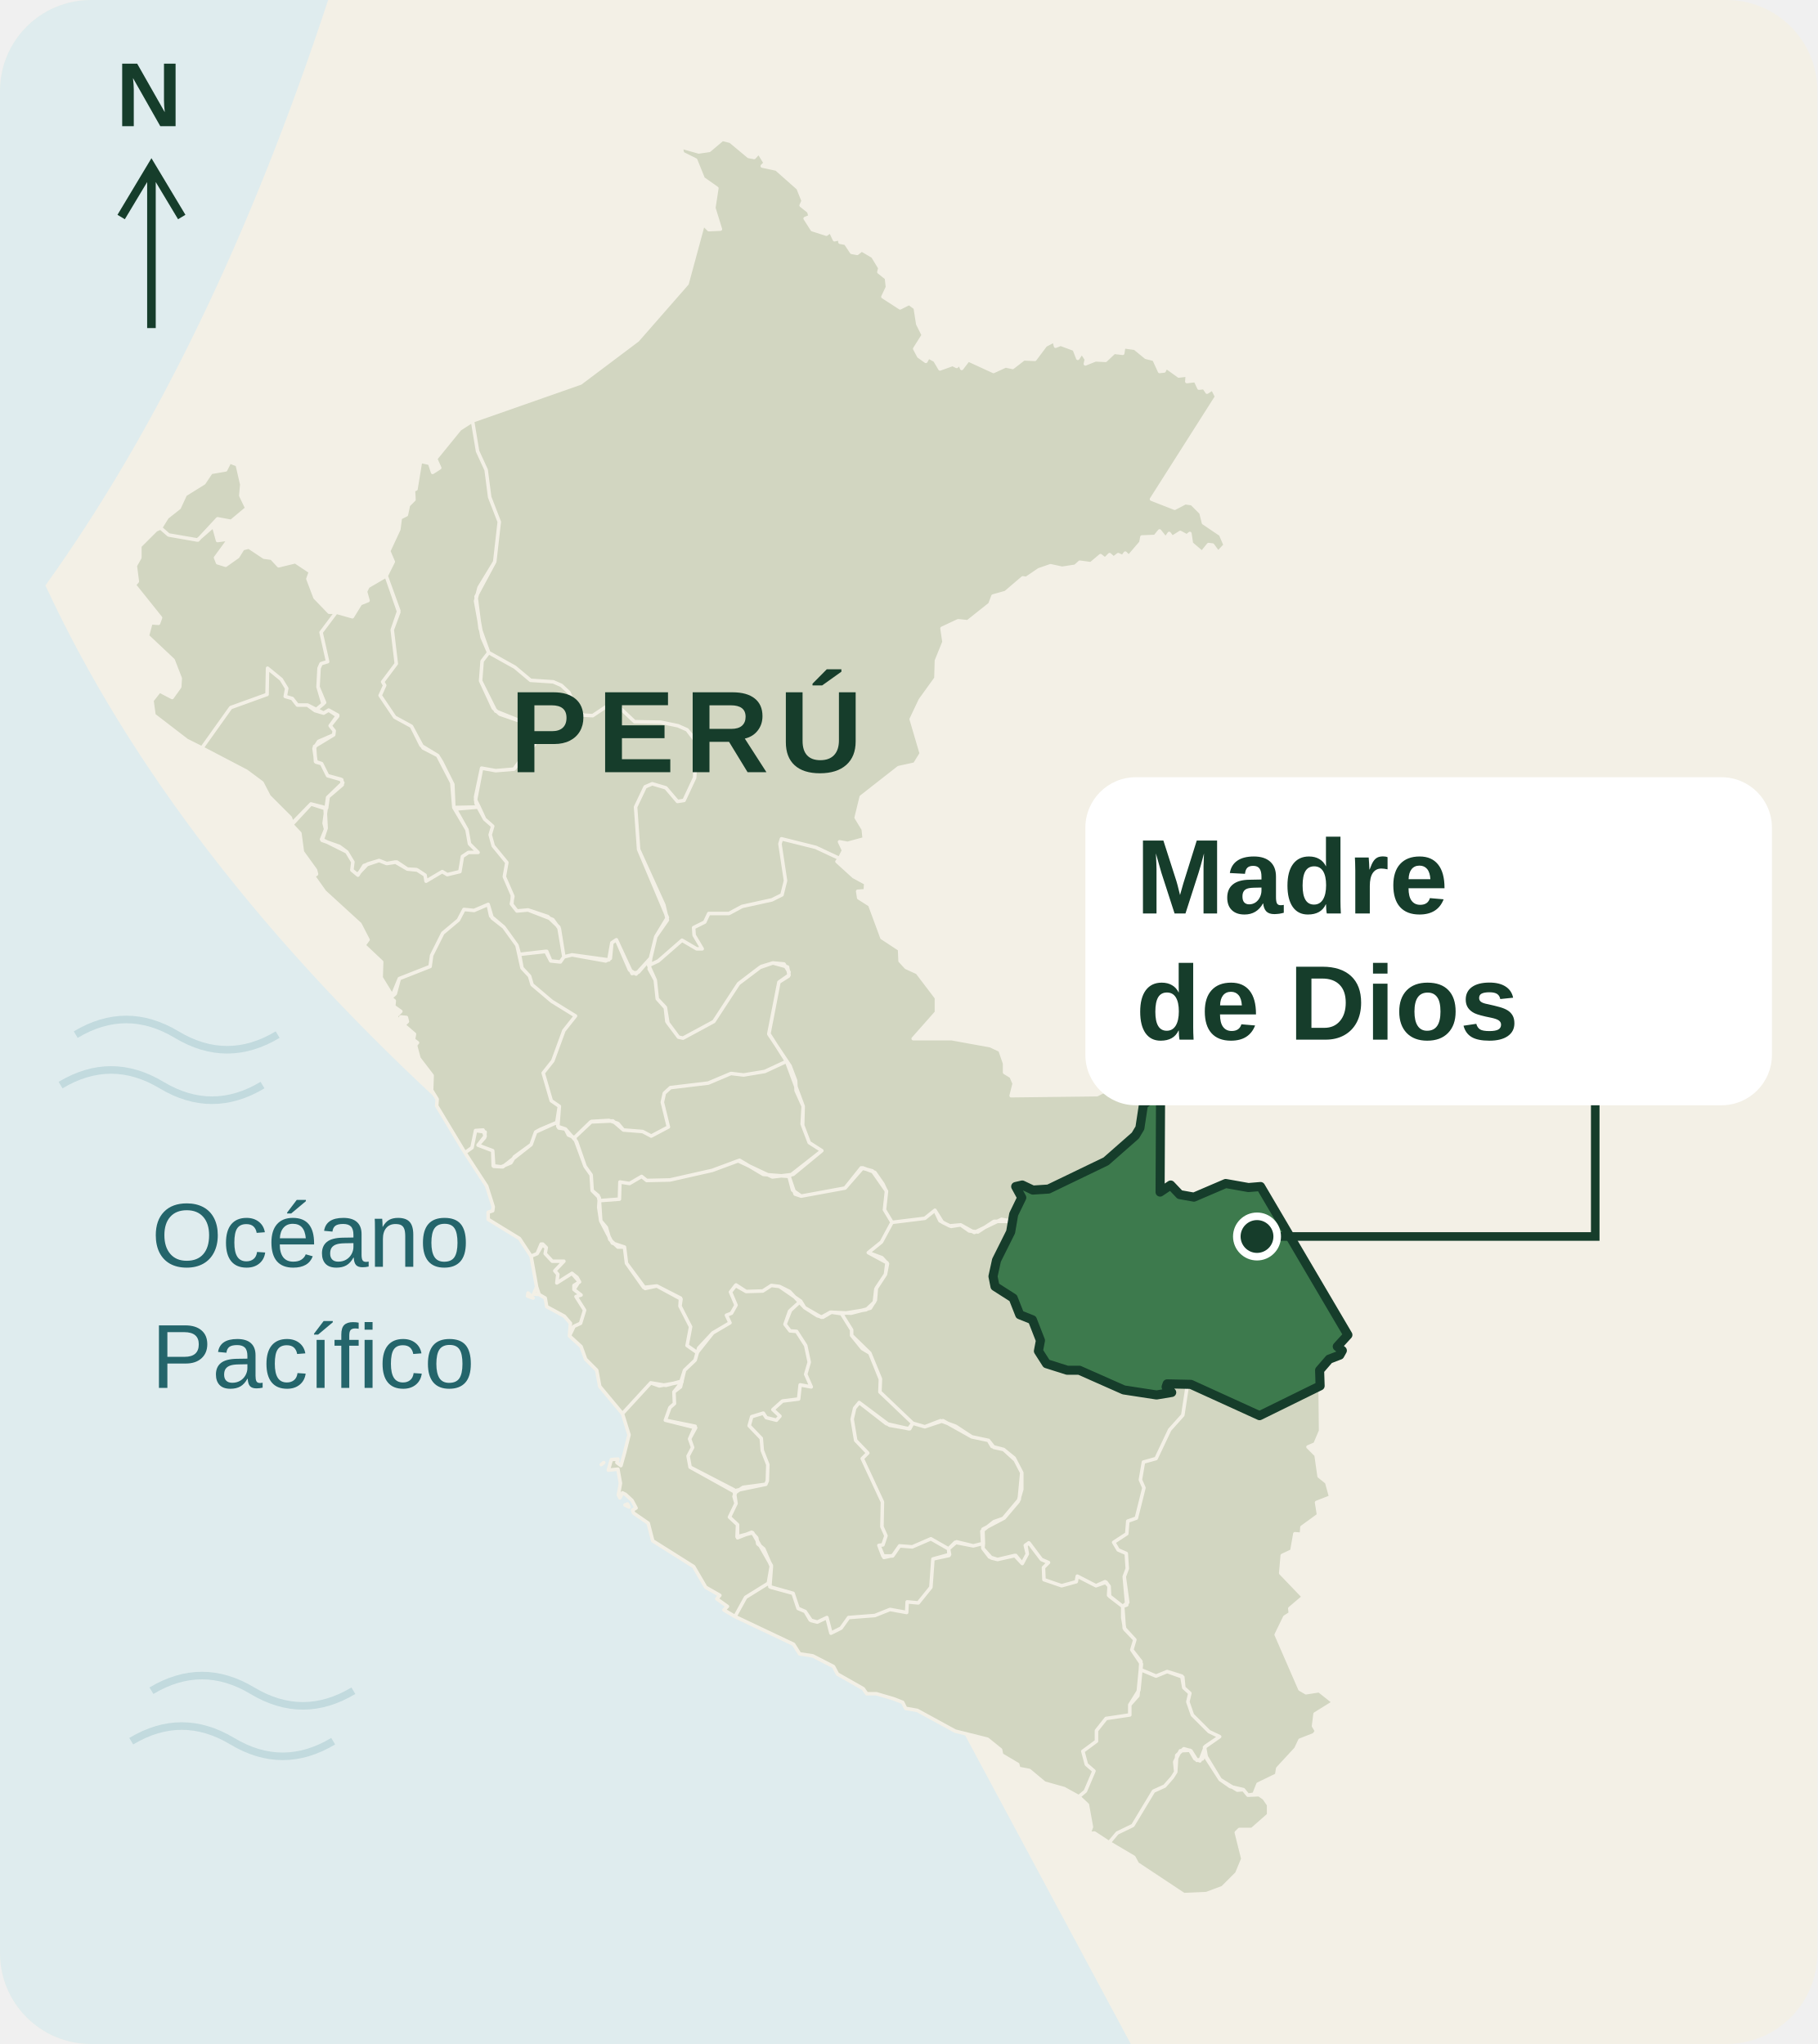
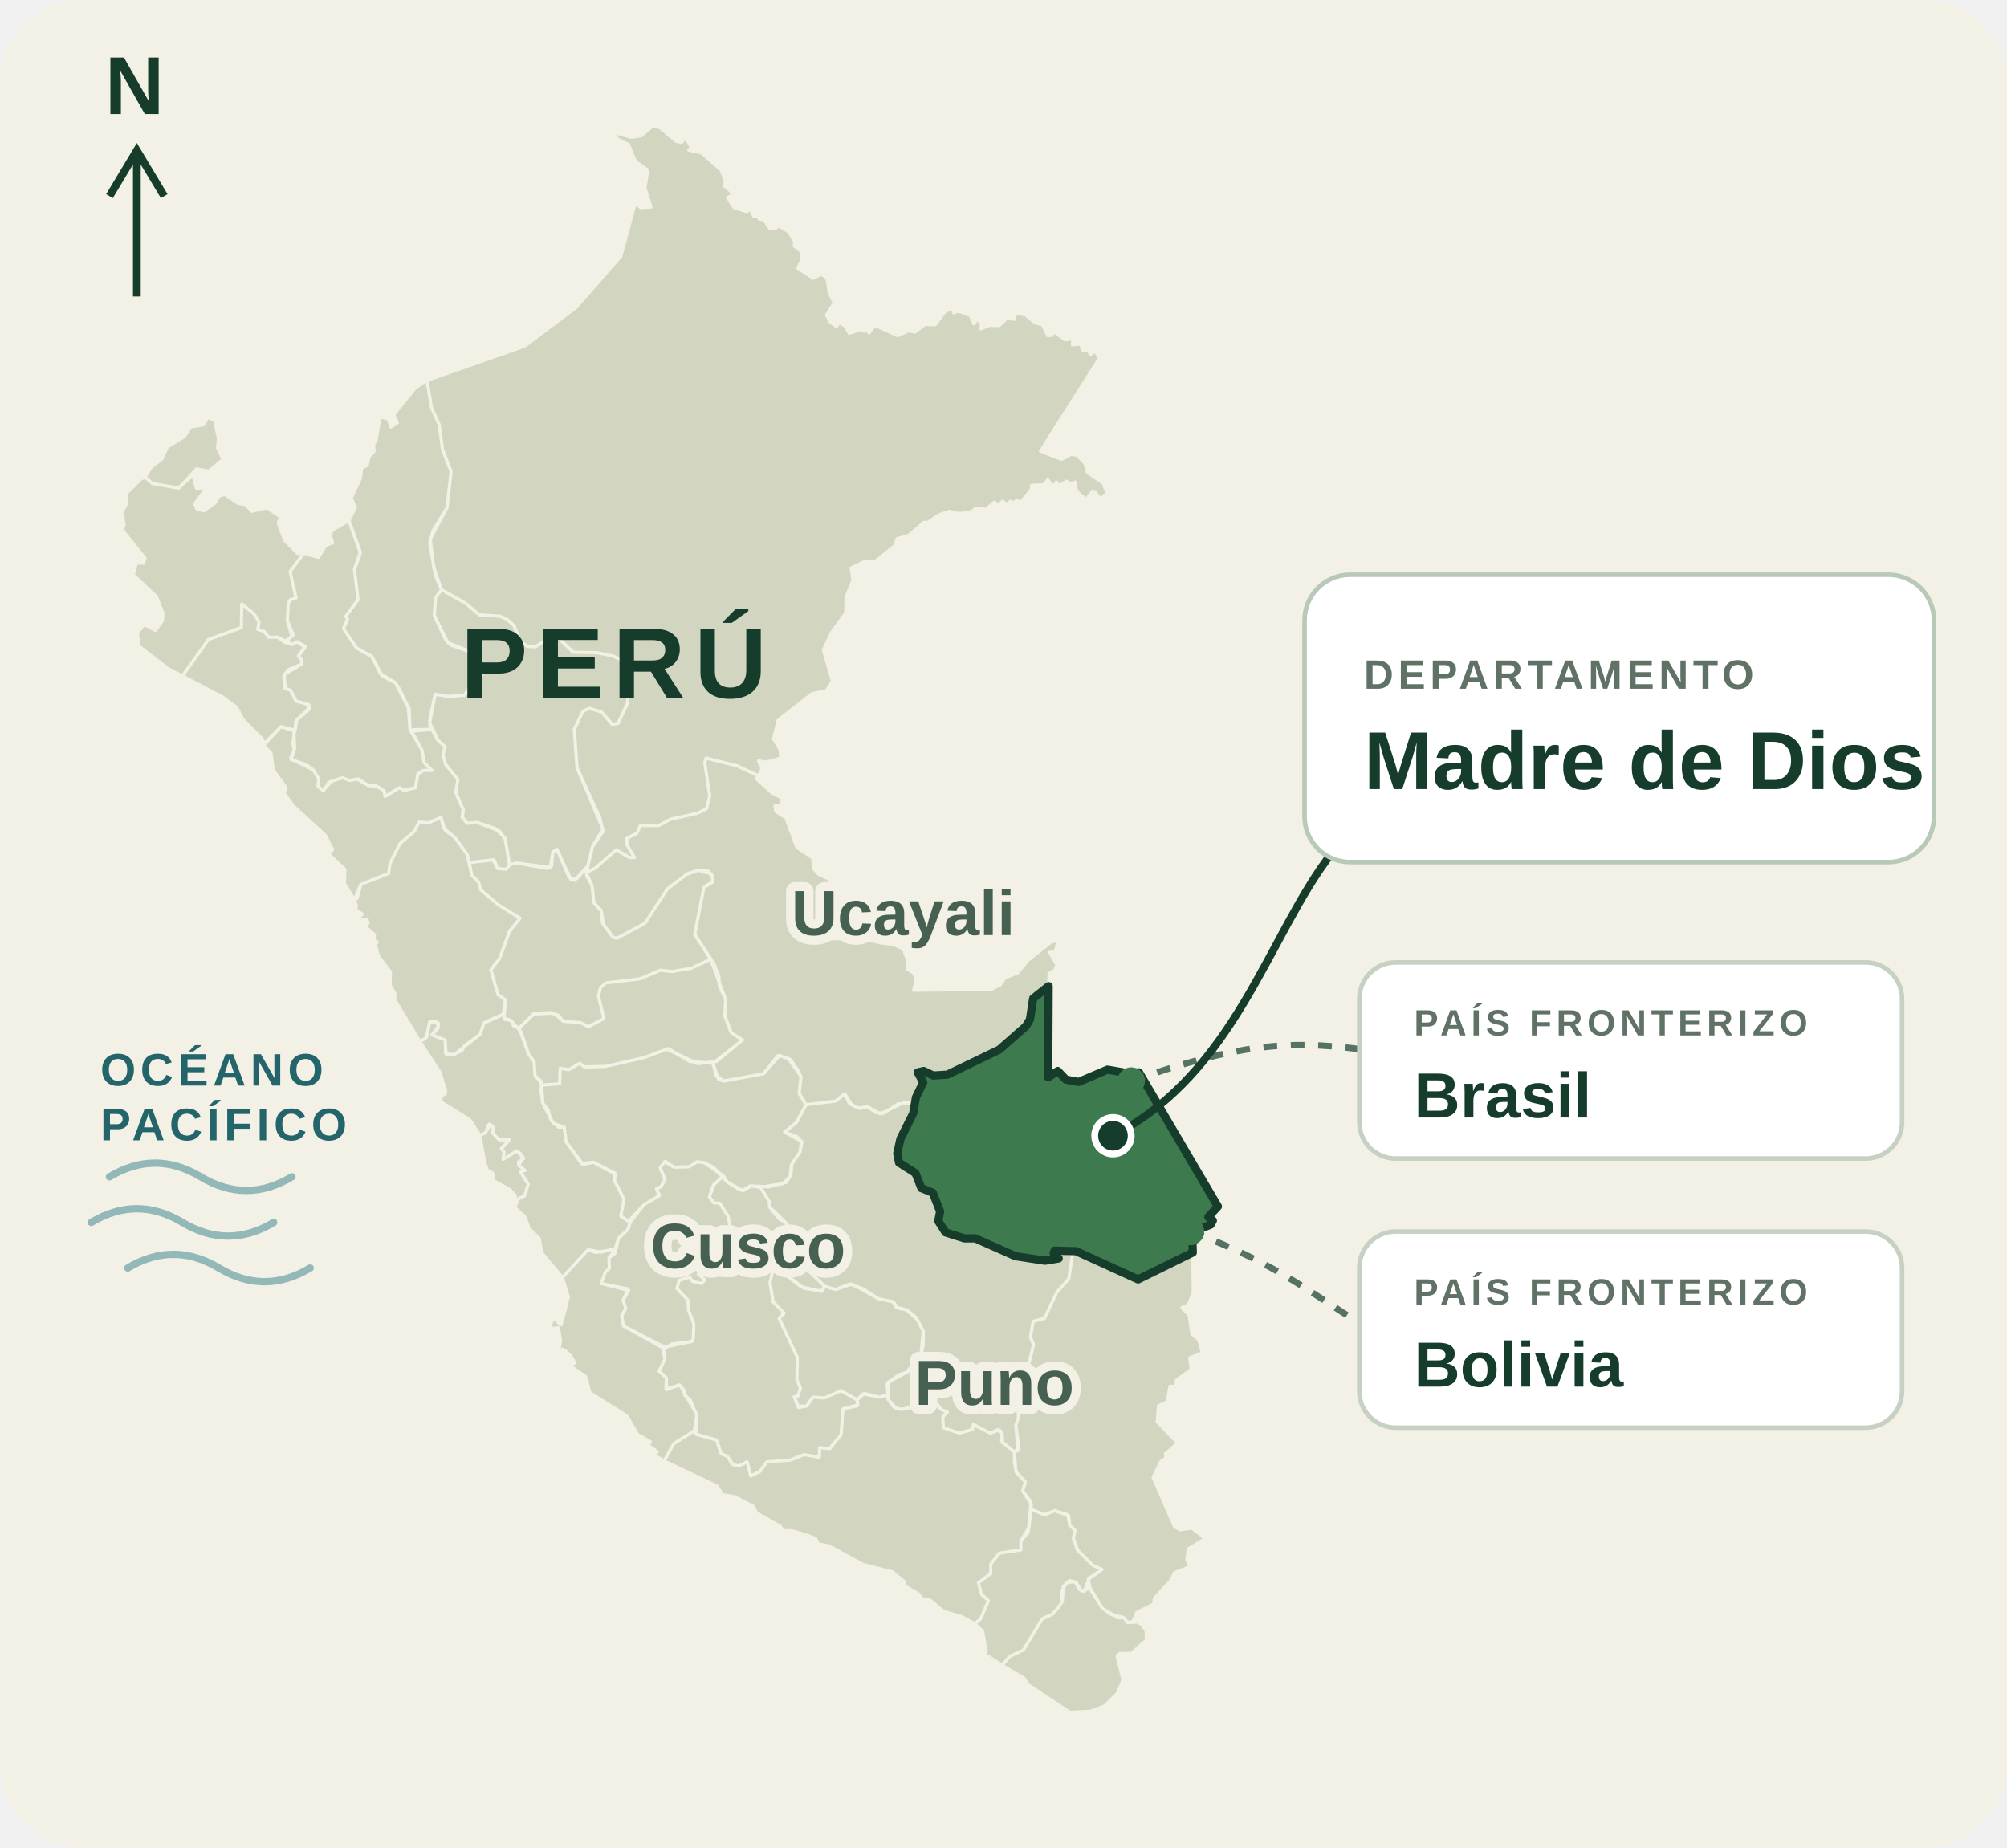
- <svg xmlns="http://www.w3.org/2000/svg" width="360" height="405" viewBox="0 0 360 405" role="img" aria-labelledby="titulo descripcion">
+ <svg xmlns="http://www.w3.org/2000/svg" width="440" height="405" viewBox="0 0 440 405" role="img" aria-labelledby="titulo descripcion">
  <defs>
    <clipPath id="marco">
-       <rect width="360" height="405" rx="18" />
+       <rect width="440" height="405" rx="18" />
    </clipPath>
  </defs>
  <g clip-path="url(#marco)">
-     <rect width="360" height="405" fill="#f3f0e6" />
-     <path d="M0 0H65Q42 70 9 116Q34 170 90 221Q122 281 180 323L224 405H0Z" fill="#dfecee" />
-     <g fill="none" stroke="#287c83" stroke-opacity=".16" stroke-width="1.5">
-       <path d="M15 205q10-6 20 0t20 0M12 215q10-6 20 0t20 0M30 335q10-6 20 0t20 0M26 345q10-6 20 0t20 0" />
+     <rect width="440" height="405" fill="#f3f0e6" />
+     <g aria-hidden="true" fill="none" stroke="#287c83" stroke-linecap="round">
+       <path d="M24 258q10-6 20 0t20 0M20 268q10-6 20 0t20 0M28 278q10-6 20 0t20 0" stroke-opacity=".48" stroke-width="1.6" />
    </g>
    <path id="peru" d="M251.3,359.6 L248.0,362.5 L245.5,362.5 L244.9,363.1 L246.2,368.3 L245.0,371.2 L242.2,374.0 L239.0,375.2 L234.5,375.4 L225.3,369.3 L224.6,368.0 L219.7,365.1 L221.3,363.2 L224.4,361.7 L228.5,354.9 L230.7,353.9 L232.2,352.2 L232.9,351.1 L233.1,347.8 L234.5,346.5 L235.9,346.9 L237.1,348.8 L238.2,348.5 L238.6,347.5 L241.7,352.6 L243.7,354.0 L246.3,354.6 L247.2,355.7 L249.4,355.6 L250.4,356.3 L251.3,357.6 L251.3,359.6Z M249.7,235.1 L267.0,264.5 L264.9,266.8 L265.9,267.6 L265.4,268.5 L263.3,269.3 L261.4,271.5 L261.5,274.6 L249.5,280.5 L235.9,274.3 L231.2,274.2 L231.0,274.8 L232.1,275.9 L229.1,276.4 L222.6,275.4 L213.8,271.5 L211.4,271.5 L207.3,270.2 L205.7,267.7 L206.1,265.6 L204.5,261.5 L202.0,260.5 L200.7,257.2 L197.1,254.9 L196.7,252.9 L197.4,249.7 L200.2,244.1 L200.8,240.6 L202.4,237.3 L201.2,235.1 L202.5,234.8 L204.6,235.8 L207.7,235.6 L219.1,230.1 L224.9,225.0 L225.8,223.5 L226.5,218.9 L229.9,216.2 L229.8,236.2 L231.9,234.8 L233.7,236.7 L236.5,237.2 L242.8,234.5 L247.3,235.3 L249.7,235.1Z M143.1,27.6 L144.7,28.0 L148.3,31.0 L149.4,31.2 L150.3,30.2 L151.6,32.3 L151.0,32.9 L153.8,33.5 L158.1,37.3 L159.1,39.8 L158.7,40.7 L160.2,41.9 L160.5,42.9 L159.5,43.3 L160.9,45.5 L163.7,46.4 L164.5,45.8 L165.3,47.5 L166.3,47.3 L166.4,48.0 L167.5,48.2 L168.7,50.0 L169.8,50.2 L170.7,49.5 L172.9,50.8 L174.3,53.1 L174.1,53.9 L175.6,55.1 L175.8,56.9 L174.9,58.8 L178.3,61.0 L180.1,60.1 L181.3,61.0 L181.8,64.2 L182.9,66.4 L181.2,69.1 L182.0,70.6 L183.4,71.6 L183.9,70.7 L185.2,71.4 L186.2,73.1 L188.7,72.2 L189.5,72.6 L190.1,72.0 L190.5,73.0 L191.8,71.3 L196.8,73.6 L199.2,72.5 L200.6,72.8 L202.8,71.1 L205.0,71.2 L207.1,68.4 L208.8,67.5 L209.1,68.6 L210.1,68.2 L212.8,69.2 L213.5,71.0 L214.3,69.8 L215.2,71.2 L215.0,72.1 L217.0,71.3 L219.0,71.4 L220.7,69.8 L222.4,70.0 L222.6,68.7 L224.8,69.0 L227.0,70.8 L228.6,71.2 L229.7,73.6 L230.6,73.5 L231.0,72.7 L233.5,74.5 L235.2,74.3 L235.1,75.6 L236.8,75.4 L237.5,76.9 L238.5,76.8 L239.1,77.7 L240.2,77.0 L241.0,78.6 L228.1,98.9 L232.7,100.7 L234.8,99.6 L236.1,99.8 L237.9,101.6 L238.4,103.6 L241.8,105.9 L242.7,108.0 L241.3,109.5 L240.2,108.0 L239.4,107.9 L238.1,109.5 L236.0,107.7 L235.7,105.7 L235.1,106.2 L233.8,105.5 L232.2,106.5 L231.6,105.7 L230.9,106.7 L229.7,105.2 L228.8,106.3 L226.2,106.4 L226.0,107.5 L223.6,110.3 L222.9,109.6 L222.4,110.3 L221.5,109.9 L220.6,110.6 L219.8,109.9 L218.9,110.8 L218.0,110.1 L216.1,111.7 L213.9,111.4 L213.0,112.2 L210.4,112.6 L208.1,112.1 L205.8,112.9 L203.3,114.6 L202.6,114.5 L199.2,117.4 L196.7,118.1 L196.1,119.7 L191.7,123.2 L189.8,123.0 L186.6,124.5 L187.0,127.2 L185.5,130.9 L185.4,134.4 L182.3,138.7 L180.5,142.5 L182.5,149.3 L181.2,151.4 L178.0,152.1 L170.6,157.9 L169.6,162.0 L171.0,164.3 L171.2,166.2 L167.9,167.1 L166.3,166.8 L167.1,168.5 L166.3,170.1 L161.6,167.9 L154.8,166.2 L154.5,167.2 L155.6,174.5 L154.9,177.3 L152.9,178.3 L147.0,179.6 L144.4,181.0 L140.4,181.0 L139.6,182.7 L137.4,183.8 L137.5,185.3 L139.1,188.0 L138.0,188.0 L135.1,186.3 L130.4,190.4 L128.5,191.3 L129.9,185.6 L132.2,181.8 L126.5,168.3 L125.9,159.9 L127.8,155.9 L129.2,155.3 L131.9,156.1 L134.2,158.8 L135.5,158.6 L137.6,154.1 L138.0,147.1 L136.1,144.6 L134.3,143.8 L130.9,143.1 L125.7,143.0 L122.0,139.5 L120.7,139.6 L117.4,141.8 L115.6,141.7 L114.1,140.6 L112.7,137.2 L111.2,135.8 L109.6,135.1 L105.1,134.8 L102.0,132.2 L96.8,129.3 L95.5,126.3 L94.2,119.1 L94.9,116.4 L98.0,111.3 L98.9,103.4 L97.0,98.5 L96.3,93.1 L94.6,89.4 L93.6,83.4 L115.0,75.9 L126.3,67.4 L136.1,56.2 L139.3,44.4 L140.4,45.5 L142.7,45.4 L141.4,41.2 L142.0,37.3 L139.3,35.4 L137.8,31.7 L135.2,30.4 L134.9,29.1 L138.4,30.1 L140.5,29.8 L143.1,27.6Z M85.7,93.6 L87.1,92.7 L86.3,90.9 L91.1,85.0 L93.6,83.4 L94.6,89.4 L96.3,93.1 L97.0,98.5 L98.9,103.4 L98.0,111.3 L94.3,118.2 L95.1,124.5 L96.8,129.3 L95.5,131.0 L95.2,134.9 L98.2,140.9 L104.2,143.3 L105.9,147.5 L101.8,152.4 L98.2,152.7 L95.4,152.2 L94.2,158.5 L94.9,159.9 L89.9,160.0 L89.7,155.4 L87.5,151.0 L86.7,149.7 L83.4,147.7 L81.5,143.9 L78.2,142.1 L75.3,137.8 L76.2,135.8 L75.8,135.1 L78.5,131.5 L77.7,124.8 L79.0,121.0 L76.5,114.1 L77.9,111.3 L77.0,109.2 L79.0,104.9 L79.3,102.6 L80.5,102.0 L80.9,100.1 L82.0,99.0 L81.9,97.1 L82.4,96.9 L83.3,91.4 L85.1,91.8 L85.7,93.6Z M69.8,122.2 L71.4,119.6 L72.9,119.0 L72.4,117.2 L72.9,116.2 L76.5,114.1 L79.0,121.3 L77.7,124.8 L78.5,131.5 L75.8,135.1 L76.2,135.8 L75.3,137.8 L78.2,142.1 L81.5,143.9 L83.8,148.2 L86.7,149.7 L89.5,155.1 L89.9,160.0 L92.5,164.4 L93.0,167.2 L94.7,168.9 L92.8,168.9 L91.6,169.7 L91.1,172.7 L88.6,173.3 L87.6,172.7 L84.4,174.6 L84.2,173.4 L82.5,172.3 L80.7,172.2 L78.6,170.8 L76.6,171.1 L75.1,170.5 L72.1,171.5 L70.9,173.4 L69.7,172.4 L69.9,170.8 L68.7,168.8 L63.7,166.3 L64.5,164.3 L64.2,163.1 L64.9,158.0 L67.9,155.1 L67.5,154.4 L64.9,153.7 L63.7,151.3 L62.5,150.9 L62.3,147.9 L66.1,145.6 L66.2,144.8 L65.4,143.8 L66.9,141.9 L65.1,140.7 L64.1,141.3 L62.4,140.8 L64.3,139.2 L63.0,136.1 L63.2,132.4 L63.6,131.5 L64.9,131.1 L63.6,125.3 L66.6,121.3 L69.8,122.2Z M48.9,100.7 L45.8,103.3 L43.1,102.8 L39.2,107.0 L33.4,106.0 L31.8,104.6 L33.1,102.5 L35.5,100.6 L36.7,98.0 L40.4,95.7 L41.8,93.6 L44.7,93.1 L45.5,91.5 L47.0,92.1 L47.9,96.0 L47.7,98.2 L48.9,100.7Z M42.3,104.2 L43.1,107.1 L45.4,106.8 L42.7,110.5 L43.1,111.5 L44.7,112.0 L47.1,110.3 L48.1,108.7 L49.3,108.4 L52.3,110.4 L53.8,110.6 L55.2,112.1 L58.5,111.3 L61.5,113.3 L61.0,114.7 L62.4,118.4 L65.2,121.3 L66.6,121.3 L63.6,125.3 L64.9,131.1 L63.6,131.5 L63.2,132.4 L63.0,136.1 L64.0,139.5 L62.4,140.8 L60.9,139.7 L58.9,139.7 L57.9,138.4 L56.5,138.0 L56.8,136.4 L55.7,134.6 L53.0,132.4 L52.9,137.6 L45.7,140.2 L40.0,148.2 L37.0,146.7 L30.5,141.7 L30.1,138.8 L31.6,136.9 L34.1,138.2 L35.6,136.1 L35.7,134.4 L34.3,130.8 L29.2,126.0 L29.9,123.4 L31.4,123.5 L31.8,122.4 L26.6,115.9 L27.2,115.2 L26.8,112.1 L27.7,110.5 L27.7,108.2 L30.9,105.0 L31.8,104.6 L33.4,106.0 L39.1,107.0 L42.3,104.2Z M36.0,148.3 L36.0,150.0 L35.6,150.0 L36.0,148.3Z M166.3,170.1 L165.8,170.7 L169.1,173.7 L171.5,175.0 L171.4,176.5 L169.9,176.6 L170.1,177.9 L172.3,179.3 L174.7,185.8 L178.2,188.1 L178.3,190.4 L179.5,191.7 L181.7,192.7 L185.5,197.7 L185.5,200.6 L180.9,205.8 L188.5,205.8 L196.2,207.2 L198.1,208.1 L199.0,210.7 L199.0,212.5 L200.3,213.3 L200.9,214.7 L200.3,217.1 L217.3,216.9 L219.3,215.9 L220.3,214.4 L223.1,213.3 L225.4,210.5 L230.5,206.5 L232.0,206.2 L231.3,208.7 L230.1,208.8 L231.7,211.5 L231.2,212.8 L230.0,213.4 L229.9,216.2 L226.5,218.9 L225.5,224.1 L223.1,227.1 L218.3,230.6 L207.9,235.5 L204.6,235.8 L201.4,234.9 L202.4,237.3 L200.6,242.0 L196.9,242.0 L193.7,244.1 L192.0,243.9 L190.3,242.7 L188.1,242.9 L186.2,241.9 L185.2,239.8 L183.2,241.4 L176.7,242.2 L175.2,239.7 L175.6,236.1 L174.9,234.6 L173.3,232.3 L170.9,231.4 L167.4,235.4 L158.7,237.0 L157.5,236.6 L156.3,233.1 L162.8,228.0 L160.3,226.4 L159.0,223.0 L159.1,219.2 L157.7,216.1 L157.6,214.1 L156.5,211.2 L152.3,204.9 L154.3,194.6 L156.3,193.2 L156.0,191.6 L153.1,190.8 L150.5,191.7 L146.3,194.9 L141.4,202.4 L135.3,205.7 L134.4,205.5 L132.1,202.4 L131.8,199.7 L130.2,197.9 L129.8,194.2 L128.5,191.3 L130.4,190.4 L135.1,186.3 L138.0,188.0 L139.1,188.0 L137.5,185.3 L137.4,183.8 L139.6,182.7 L140.4,181.0 L144.4,181.0 L147.0,179.6 L152.9,178.3 L154.9,177.3 L155.6,174.5 L154.5,167.2 L154.8,166.2 L161.6,167.9 L166.3,170.1Z M261.5,274.6 L261.6,283.5 L260.5,286.1 L259.1,286.7 L260.7,288.3 L261.3,292.5 L262.8,293.7 L263.6,296.6 L260.8,297.7 L261.2,300.2 L257.9,302.6 L257.8,304.0 L256.5,303.9 L255.9,307.3 L254.0,308.2 L253.7,311.7 L258.2,316.4 L255.5,318.7 L255.6,319.7 L254.5,320.4 L252.8,323.9 L257.5,334.7 L258.7,335.4 L261.3,335.0 L264.2,337.3 L260.5,339.6 L260.2,342.0 L260.8,343.0 L260.3,343.7 L257.5,344.8 L256.7,346.5 L253.1,350.4 L252.9,351.7 L249.2,353.5 L248.4,355.5 L247.2,355.7 L246.3,354.6 L245.1,354.7 L241.7,352.6 L239.0,348.4 L238.6,346.2 L241.6,344.1 L239.5,343.1 L236.2,339.8 L235.3,337.2 L235.7,335.5 L234.5,334.4 L234.3,332.3 L231.2,331.2 L229.0,332.1 L225.9,330.8 L226.0,329.2 L224.2,326.9 L224.8,324.9 L222.8,322.8 L222.4,320.5 L222.4,318.3 L223.4,317.5 L222.7,312.4 L223.3,310.8 L223.1,307.8 L221.5,307.1 L220.6,305.6 L223.2,303.9 L223.4,301.4 L225.1,300.8 L226.6,294.8 L225.9,293.2 L226.5,289.7 L229.0,289.0 L231.7,283.3 L234.3,280.4 L235.2,274.5 L235.9,274.3 L249.2,280.6 L261.5,274.6Z M219.7,365.1 L216.8,363.2 L215.7,363.3 L216.2,362.0 L215.4,357.6 L213.7,356.0 L215.0,354.9 L216.7,350.9 L215.2,349.6 L214.5,347.0 L217.2,345.0 L217.2,342.9 L219.1,340.5 L223.8,339.8 L223.8,337.8 L225.4,336.0 L225.9,330.8 L229.0,332.1 L231.2,331.2 L234.1,332.1 L234.5,334.4 L235.7,335.5 L235.3,337.2 L236.2,339.8 L239.5,343.1 L241.6,344.1 L238.8,346.0 L237.7,348.9 L236.7,348.5 L235.7,346.8 L233.8,346.9 L232.7,349.1 L232.9,351.1 L232.2,352.2 L230.7,353.9 L228.5,354.9 L224.4,361.7 L221.3,363.2 L219.7,365.1Z M213.7,356.0 L210.8,354.4 L206.9,353.3 L203.9,350.8 L201.8,350.4 L201.6,349.6 L198.4,347.7 L198.2,346.7 L195.6,344.6 L189.2,343.0 L181.7,338.9 L179.4,338.5 L178.8,337.3 L177.0,336.6 L173.6,335.6 L171.7,335.6 L171.0,334.6 L165.9,331.7 L165.1,330.2 L161.0,328.1 L158.4,327.7 L157.2,325.8 L145.6,320.3 L147.7,316.5 L152.2,313.7 L152.7,314.5 L157.1,315.7 L158.1,318.7 L159.5,319.3 L160.5,321.0 L161.9,321.4 L163.8,320.5 L164.6,323.6 L166.6,322.6 L168.1,320.5 L173.3,320.1 L176.3,318.9 L179.6,319.5 L179.7,317.4 L181.9,317.6 L184.4,314.5 L184.8,308.9 L188.0,308.2 L187.9,306.9 L189.5,305.5 L192.8,306.3 L194.8,305.8 L194.7,306.8 L196.4,308.7 L197.6,309.0 L201.0,308.2 L202.5,309.8 L203.5,307.9 L203.1,306.2 L203.8,305.7 L206.3,309.0 L207.7,309.6 L206.7,310.6 L206.8,313.0 L210.3,314.2 L213.2,313.4 L213.4,312.3 L217.1,314.2 L219.1,313.5 L219.7,314.3 L219.6,316.1 L222.4,318.3 L222.7,322.6 L224.8,324.9 L224.2,326.9 L226.1,329.7 L225.6,334.9 L223.8,337.8 L223.8,339.8 L219.1,340.5 L217.2,342.9 L217.2,345.0 L214.5,347.0 L215.2,349.6 L216.7,350.9 L215.0,354.9 L213.7,356.0Z M145.6,320.3 L143.4,319.0 L144.1,318.3 L142.0,316.8 L142.6,316.1 L139.8,314.5 L137.4,310.4 L129.3,305.3 L128.4,301.8 L125.5,299.8 L125.3,299.2 L126.0,298.8 L125.2,297.3 L123.9,296.1 L123.3,295.8 L122.8,296.8 L122.5,296.2 L122.9,293.9 L122.4,291.1 L120.5,291.3 L121.1,289.2 L122.4,289.1 L122.2,289.8 L123.0,290.4 L123.7,287.9 L124.6,284.3 L123.3,280.1 L128.9,274.0 L130.6,274.6 L135.1,273.8 L133.5,275.8 L133.6,278.1 L132.7,278.9 L131.8,281.4 L137.7,282.6 L136.6,285.1 L137.2,286.8 L136.3,288.5 L136.7,290.7 L145.4,295.2 L145.8,297.9 L144.5,300.6 L146.1,302.1 L146.0,304.5 L149.1,303.7 L152.8,310.2 L152.2,313.7 L147.7,316.5 L145.6,320.3Z M124.3,298.0 L124.6,298.6 L123.8,298.2 L124.3,298.0Z M119.6,289.8 L119.1,290.2 L119.6,289.8Z M123.3,280.1 L118.8,274.7 L118.2,271.5 L116.0,269.3 L115.1,266.8 L112.8,264.7 L113.7,262.8 L115.0,262.2 L115.8,259.6 L114.1,256.9 L115.1,256.6 L113.7,255.5 L113.7,254.7 L114.8,254.0 L114.3,253.1 L113.3,252.3 L110.3,254.2 L110.5,252.5 L109.9,251.8 L111.7,249.9 L109.4,249.9 L108.0,248.4 L108.2,247.2 L107.5,246.5 L106.4,248.4 L105.2,248.9 L102.9,245.4 L96.7,241.6 L96.7,240.2 L97.6,239.9 L97.7,239.1 L96.4,235.0 L92.1,228.4 L93.5,227.4 L94.2,224.0 L96.1,224.3 L96.0,225.4 L94.7,226.9 L97.6,228.0 L97.7,231.0 L99.3,231.2 L101.2,230.4 L101.9,229.2 L105.2,226.8 L106.1,224.3 L107.0,223.8 L110.3,222.4 L110.7,223.5 L112.0,223.7 L114.2,226.2 L115.9,231.1 L117.1,232.8 L117.3,235.9 L118.7,237.3 L119.0,241.9 L121.3,246.3 L123.7,247.1 L124.1,250.3 L127.8,255.3 L130.1,254.8 L134.9,257.4 L134.7,258.8 L136.8,262.9 L136.1,266.6 L138.1,268.0 L137.7,269.5 L135.6,271.5 L134.9,273.7 L131.9,274.5 L128.9,274.0 L123.3,280.1Z M112.8,264.7 L113.0,262.2 L111.8,260.8 L108.3,258.9 L108.0,257.2 L106.8,256.5 L106.3,255.0 L105.2,248.9 L106.4,248.4 L107.2,246.5 L108.2,247.2 L108.0,248.4 L109.4,249.9 L111.7,249.9 L109.9,251.8 L110.5,252.5 L110.3,254.2 L113.3,252.3 L114.7,253.9 L113.7,255.5 L115.1,256.6 L114.1,256.9 L115.8,259.6 L115.0,262.2 L113.7,262.8 L112.8,264.7Z M106.8,256.5 L105.7,256.4 L106.3,255.0 L106.8,256.5Z M104.6,256.2 L105.6,257.2 L104.5,256.8 L104.6,256.2Z M92.1,228.4 L86.5,219.1 L86.6,217.8 L85.5,216.0 L85.6,213.1 L83.0,209.7 L82.3,207.1 L82.7,206.6 L81.9,206.0 L82.1,204.9 L80.0,203.1 L80.7,202.4 L80.5,201.6 L79.4,201.5 L79.5,202.6 L78.4,201.4 L79.4,200.4 L78.0,199.4 L78.1,198.3 L77.4,197.7 L78.3,196.9 L79.1,193.9 L85.2,191.5 L85.5,189.3 L87.7,184.9 L90.8,182.3 L91.9,180.2 L93.9,180.4 L96.7,179.2 L97.5,181.9 L99.8,183.7 L102.4,187.3 L103.4,191.8 L104.9,193.4 L105.4,195.1 L109.3,198.4 L114.0,201.3 L111.7,204.2 L109.5,210.2 L107.6,212.6 L109.2,218.1 L110.8,219.2 L110.3,222.4 L106.1,224.3 L105.2,226.8 L99.6,231.2 L97.8,231.1 L97.6,228.0 L94.7,226.9 L96.1,225.1 L95.7,223.9 L94.2,224.0 L93.5,227.4 L92.1,228.4Z M77.7,197.3 L75.5,193.7 L75.6,190.6 L72.1,187.3 L72.9,186.2 L71.3,183.1 L64.3,176.7 L62.1,173.6 L62.7,173.2 L62.5,172.4 L59.9,168.8 L59.4,165.1 L57.8,163.4 L61.6,159.3 L64.4,160.2 L64.6,164.1 L63.8,166.5 L67.2,167.7 L68.7,168.8 L69.9,170.8 L69.7,172.4 L70.8,173.3 L72.8,171.2 L75.1,170.5 L76.6,171.1 L78.3,170.8 L80.7,172.2 L82.7,172.4 L84.2,173.4 L84.4,174.6 L87.6,172.7 L88.6,173.3 L91.1,172.7 L91.6,169.7 L92.8,168.9 L94.7,168.9 L93.0,167.2 L92.5,164.4 L90.2,160.3 L94.9,159.9 L96.0,162.3 L97.6,163.7 L97.1,165.4 L97.7,167.6 L100.4,170.9 L99.9,173.7 L101.5,177.4 L101.4,179.2 L102.4,180.5 L104.6,180.3 L108.5,181.6 L110.7,183.7 L111.7,189.6 L111.0,190.6 L109.1,190.4 L108.3,188.5 L102.9,189.1 L102.4,187.3 L99.8,183.7 L97.2,181.5 L96.7,179.2 L93.9,180.4 L91.9,180.2 L90.8,182.3 L87.7,184.9 L85.5,189.3 L85.2,191.5 L79.1,193.9 L77.7,197.3Z M57.9,163.1 L57.5,162.0 L53.3,157.8 L51.9,155.1 L48.8,152.8 L40.0,148.2 L45.7,140.2 L52.9,137.6 L53.0,132.4 L55.7,134.6 L56.8,136.4 L56.5,138.0 L57.9,138.4 L58.9,139.7 L60.9,139.7 L64.1,141.3 L65.1,140.7 L66.9,141.7 L65.4,143.8 L66.2,144.8 L66.1,145.6 L63.1,146.9 L62.2,148.3 L62.6,151.0 L63.7,151.3 L64.9,153.7 L67.7,154.5 L67.8,155.5 L65.0,157.9 L64.7,160.1 L61.6,159.3 L57.9,163.1Z M170.8,267.2 L168.7,264.6 L168.7,263.5 L166.7,260.3 L171.6,259.5 L173.2,258.0 L173.5,255.4 L175.4,252.5 L175.7,250.2 L172.0,248.2 L174.6,246.1 L176.7,242.2 L183.2,241.4 L185.2,239.8 L186.7,242.2 L188.4,243.0 L190.3,242.7 L193.0,244.2 L198.4,241.6 L200.6,242.0 L200.2,244.1 L197.4,249.7 L196.7,252.9 L197.0,254.7 L200.7,257.2 L202.0,260.5 L204.5,261.5 L206.1,265.6 L205.7,267.7 L207.3,270.2 L211.4,271.5 L213.8,271.5 L222.6,275.4 L231.5,276.2 L232.1,275.7 L231.0,274.8 L231.2,274.2 L235.2,274.5 L234.3,280.4 L231.7,283.3 L229.0,289.0 L226.5,289.7 L225.9,293.2 L226.6,294.8 L225.1,300.8 L223.4,301.4 L223.2,303.9 L220.6,305.6 L221.5,307.1 L223.1,307.8 L223.3,310.8 L222.7,312.4 L223.2,318.0 L222.4,318.3 L219.8,316.3 L219.7,314.3 L218.9,313.4 L217.1,314.2 L213.4,312.3 L213.2,313.4 L210.3,314.2 L206.8,313.0 L206.7,310.6 L207.7,309.6 L206.3,309.0 L203.9,305.8 L203.2,306.1 L203.5,307.9 L202.5,309.8 L201.2,308.2 L197.6,309.0 L196.0,308.5 L194.7,306.8 L194.5,303.4 L196.9,301.5 L198.9,300.8 L201.7,297.5 L202.4,295.1 L202.4,291.8 L201.1,289.3 L198.8,287.2 L196.5,286.6 L195.8,285.4 L192.5,284.7 L186.8,281.5 L183.2,282.7 L180.8,282.0 L174.3,275.8 L174.4,273.2 L172.3,268.1 L170.8,267.2Z M166.7,260.3 L168.7,263.5 L168.7,264.6 L172.3,268.1 L174.4,273.3 L174.3,275.8 L180.8,282.0 L180.2,283.1 L176.2,282.4 L170.2,277.9 L169.3,279.0 L168.8,281.2 L169.5,285.4 L171.9,287.9 L170.8,289.0 L174.8,297.6 L174.7,302.5 L175.5,304.3 L174.9,306.1 L174.1,306.2 L174.9,308.3 L176.8,308.3 L178.2,306.3 L180.7,306.5 L184.4,304.9 L187.9,306.9 L188.1,308.0 L184.8,308.9 L184.4,314.5 L181.9,317.6 L179.7,317.4 L179.6,319.5 L176.3,318.9 L173.3,320.1 L168.1,320.5 L166.6,322.6 L164.6,323.6 L163.8,320.5 L161.9,321.4 L160.7,321.1 L159.5,319.3 L158.1,318.7 L157.1,315.7 L152.5,314.4 L152.8,310.4 L151.3,306.9 L150.1,305.9 L149.9,304.7 L148.9,303.6 L146.1,304.7 L146.1,302.1 L144.5,300.6 L145.8,297.9 L145.4,296.5 L145.9,295.3 L151.7,294.1 L152.0,293.4 L152.1,290.2 L151.0,287.4 L150.8,285.0 L148.4,282.5 L148.9,280.7 L151.2,280.0 L151.8,280.9 L153.8,281.4 L154.5,280.6 L153.1,279.3 L155.0,277.6 L158.2,277.2 L158.5,274.4 L160.7,274.8 L159.6,272.3 L160.3,269.9 L159.6,266.6 L157.8,263.8 L156.5,263.7 L155.5,262.4 L156.4,259.8 L158.6,257.8 L159.4,259.1 L161.9,260.7 L163.0,261.0 L164.7,260.0 L166.7,260.3Z M186.3,281.5 L189.3,282.6 L192.5,284.7 L195.8,285.4 L196.9,286.8 L198.8,287.2 L200.9,288.9 L202.4,291.8 L201.9,297.1 L198.7,300.9 L194.7,303.0 L194.8,305.8 L192.8,306.3 L189.2,305.6 L187.9,306.9 L184.4,304.9 L180.7,306.5 L178.2,306.3 L176.9,308.2 L175.1,308.6 L174.1,306.2 L174.9,306.1 L175.5,304.3 L174.7,302.5 L174.8,297.6 L170.8,289.0 L171.9,287.9 L169.5,285.4 L168.8,281.2 L169.3,279.0 L170.2,277.9 L175.6,282.1 L180.0,283.1 L180.8,282.0 L183.2,282.7 L186.3,281.5Z M158.6,257.8 L156.6,259.6 L155.5,262.4 L156.5,263.7 L157.8,263.8 L159.6,266.6 L160.3,269.9 L159.6,272.3 L160.7,274.8 L158.5,274.4 L158.2,277.2 L155.0,277.6 L153.1,279.3 L154.5,280.6 L153.8,281.4 L151.8,280.9 L151.2,280.0 L148.9,280.7 L148.4,282.5 L150.8,285.0 L151.0,287.4 L152.1,290.2 L152.0,293.4 L151.7,294.1 L147.2,294.7 L145.7,295.7 L136.7,290.7 L136.3,288.5 L137.2,286.8 L136.6,285.1 L137.8,282.9 L131.8,281.4 L132.7,278.9 L133.6,278.1 L133.5,275.8 L134.8,274.8 L135.6,271.5 L137.7,269.5 L138.4,267.1 L141.2,264.1 L144.6,262.1 L143.9,260.6 L144.9,260.2 L145.8,258.6 L144.7,256.0 L145.7,254.7 L147.8,255.9 L151.1,255.8 L152.8,254.7 L154.4,254.9 L158.6,257.8Z M96.8,129.3 L102.0,132.2 L105.1,134.8 L109.6,135.1 L111.2,135.8 L112.7,137.2 L114.1,140.6 L115.6,141.7 L117.4,141.8 L120.7,139.6 L122.0,139.5 L125.7,143.0 L130.9,143.1 L134.3,143.8 L136.1,144.6 L137.9,146.8 L137.6,154.1 L135.5,158.6 L134.2,158.8 L131.9,156.1 L129.2,155.3 L127.8,155.9 L125.9,159.9 L126.5,168.3 L131.5,179.3 L132.2,182.3 L129.9,185.6 L128.9,189.8 L126.0,193.0 L124.7,192.2 L122.1,186.2 L121.2,186.8 L120.6,190.2 L113.3,189.2 L111.7,189.6 L110.8,184.0 L109.5,182.2 L104.6,180.3 L102.4,180.5 L101.3,179.1 L101.6,177.6 L99.9,173.7 L100.4,170.9 L97.7,167.6 L97.1,165.4 L97.6,163.7 L96.0,162.3 L94.3,159.2 L94.2,157.9 L95.4,152.2 L98.2,152.7 L101.8,152.4 L105.9,146.8 L104.2,143.3 L99.0,141.5 L97.7,140.3 L95.2,134.9 L95.5,131.0 L96.8,129.3Z M153.1,190.8 L155.3,191.0 L156.3,192.6 L156.2,193.4 L154.3,194.6 L152.3,204.8 L155.8,210.3 L151.5,212.3 L147.3,213.0 L144.8,212.7 L140.3,214.6 L132.8,215.5 L131.6,216.6 L131.2,218.4 L132.4,223.3 L129.0,225.1 L127.3,224.2 L123.5,223.9 L122.4,222.6 L120.6,222.0 L117.2,222.2 L113.8,225.4 L112.6,224.9 L112.0,223.7 L110.5,223.2 L110.8,219.2 L109.2,218.1 L107.6,212.6 L109.5,210.2 L111.7,204.2 L114.0,201.3 L109.3,198.4 L105.4,195.1 L104.9,193.4 L103.4,191.8 L102.9,189.1 L108.1,188.5 L109.1,190.4 L111.0,190.6 L111.7,189.6 L113.3,189.2 L120.0,190.4 L120.9,189.9 L121.2,186.8 L122.1,186.2 L125.2,192.9 L126.5,192.6 L128.9,189.8 L128.6,192.0 L129.8,194.2 L130.2,197.9 L131.8,199.6 L132.3,202.7 L134.4,205.5 L135.3,205.7 L141.4,202.4 L146.3,194.9 L150.8,191.5 L153.1,190.8Z M155.8,210.3 L159.1,219.2 L158.9,222.7 L160.3,226.4 L162.8,228.0 L157.1,232.7 L153.0,233.2 L146.2,230.0 L141.1,231.9 L132.7,233.8 L128.1,233.9 L127.1,233.1 L124.7,234.5 L122.8,234.2 L122.7,237.6 L118.7,237.9 L118.5,236.9 L117.3,235.9 L117.1,232.8 L115.9,231.1 L113.8,225.4 L117.0,222.3 L121.4,222.1 L123.5,223.9 L127.3,224.2 L129.0,225.1 L132.4,223.3 L131.2,218.4 L131.6,216.6 L132.8,215.5 L140.3,214.6 L144.8,212.7 L147.3,213.0 L151.5,212.3 L155.8,210.3Z M176.7,242.2 L174.6,246.1 L172.0,248.2 L174.7,249.2 L175.8,250.4 L175.4,252.5 L173.6,255.2 L173.4,257.6 L172.4,259.2 L168.6,260.2 L164.5,260.0 L162.7,261.0 L159.4,259.1 L156.4,255.9 L154.4,254.9 L152.8,254.7 L151.1,255.8 L147.8,255.9 L145.8,254.6 L144.7,256.0 L145.8,258.6 L144.9,260.2 L143.9,260.6 L144.6,262.1 L141.2,264.1 L138.1,268.0 L136.1,266.6 L136.8,262.9 L134.7,258.8 L134.8,257.2 L130.1,254.8 L127.5,255.1 L124.1,250.3 L123.7,247.1 L122.4,247.1 L120.8,245.6 L120.1,243.2 L119.0,241.9 L118.6,239.2 L118.7,237.9 L122.7,237.6 L122.8,234.2 L124.7,234.5 L127.1,233.1 L128.1,233.9 L132.7,233.8 L141.1,231.9 L146.5,229.9 L151.2,232.7 L156.3,233.1 L157.0,235.8 L158.7,237.0 L167.4,235.4 L170.6,231.4 L172.8,232.0 L175.6,236.0 L175.2,239.7 L176.7,242.2Z" fill="#d2d6c1" stroke="#f3f0e6" stroke-width=".7" stroke-linejoin="round" />
    <path id="madre-de-dios" d="M249.7,235.1 L267.0,264.5 L264.9,266.8 L265.9,267.6 L265.4,268.5 L263.3,269.3 L261.4,271.5 L261.5,274.6 L249.5,280.5 L235.9,274.3 L231.2,274.2 L231.0,274.8 L232.1,275.9 L229.1,276.4 L222.6,275.4 L213.8,271.5 L211.4,271.5 L207.3,270.2 L205.7,267.7 L206.1,265.6 L204.5,261.5 L202.0,260.5 L200.7,257.2 L197.1,254.9 L196.7,252.9 L197.4,249.7 L200.2,244.1 L200.8,240.6 L202.4,237.3 L201.2,235.1 L202.5,234.8 L204.6,235.8 L207.7,235.6 L219.1,230.1 L224.9,225.0 L225.8,223.5 L226.5,218.9 L229.9,216.2 L229.8,236.2 L231.9,234.8 L233.7,236.7 L236.5,237.2 L242.8,234.5 L247.3,235.3 L249.7,235.1Z" fill="#3d7a4d" stroke="#163d2b" stroke-width="1.8" stroke-linejoin="round" />
    <g font-family="Arial,sans-serif" fill="#163d2b">
-       <text x="101" y="153" font-size="23" font-weight="700" letter-spacing="2">PERÚ</text>
-       <rect x="215" y="154" width="136" height="65" rx="10" fill="#fff" />
-       <text x="225" y="181" font-size="21" font-weight="700">Madre</text>
-       <text x="225" y="206" font-size="21" font-weight="700">de Dios</text>
-       <path d="M249 245H316V219" fill="none" stroke="#163d2b" stroke-width="1.7" />
-       <circle cx="249" cy="245" r="4" fill="#163d2b" stroke="#fff" stroke-width="1.5" />
-       <text x="30" y="251" font-size="18" fill="#24656b">Océano</text>
-       <text x="30" y="275" font-size="18" fill="#24656b">Pacífico</text>
+       <text x="101" y="153" font-size="22" font-weight="700" letter-spacing="2">PERÚ</text>
+       <g aria-hidden="true" fill="#466052" font-size="14" font-weight="700" text-anchor="middle" style="paint-order:stroke;stroke:#f3f0e6;stroke-width:4px;stroke-linejoin:round">
+         <text x="198" y="205">Ucayali</text>
+         <text x="164" y="278">Cusco</text>
+         <text x="218" y="308">Puno</text>
+       </g>
+       <g aria-hidden="true">
+         <path d="M248 237C271 229 282 228 298 230M261 270C280 277 288 284 298 290" fill="none" stroke="#567264" stroke-width="1.4" stroke-dasharray="3 3" />
+         <circle cx="248" cy="237" r="3" fill="#3d7a4d" />
+         <circle cx="261" cy="270" r="3" fill="#3d7a4d" />
+         <g transform="translate(298 211)">
+           <rect width="119" height="43" rx="8" fill="#fff" stroke="#c6d1c4" />
+           <text x="12" y="16" font-size="8" font-weight="700" letter-spacing="1" fill="#607265">PAÍS FRONTERIZO</text>
+           <text x="12" y="34" font-size="14" font-weight="700">Brasil</text>
+         </g>
+         <g transform="translate(298 270)">
+           <rect width="119" height="43" rx="8" fill="#fff" stroke="#c6d1c4" />
+           <text x="12" y="16" font-size="8" font-weight="700" letter-spacing="1" fill="#607265">PAÍS FRONTERIZO</text>
+           <text x="12" y="34" font-size="14" font-weight="700">Bolivia</text>
+         </g>
+       </g>
+       <g aria-hidden="true">
+         <path d="M244 249C271 235 278 205 292 187" fill="none" stroke="#163d2b" stroke-width="1.7" />
+         <circle cx="244" cy="249" r="4" fill="#163d2b" stroke="#fff" stroke-width="1.5" />
+         <rect x="286" y="126" width="138" height="63" rx="10" fill="#fff" stroke="#b9c9b8" />
+         <text x="299" y="151" font-size="9" font-weight="700" letter-spacing="1" fill="#607265">DEPARTAMENTO</text>
+         <text x="299" y="173" font-size="18" font-weight="700">Madre de Dios</text>
+       </g>
+       <g aria-hidden="true" fill="#24656b">
+         <text x="22" y="238" font-size="10" font-weight="700" letter-spacing="1">OCÉANO</text>
+         <text x="22" y="250" font-size="10" font-weight="700" letter-spacing="1">PACÍFICO</text>
+       </g>
      <path d="M30 65V33m-6 10 6-10 6 10" fill="none" stroke="#163d2b" stroke-width="1.7" />
      <text x="23" y="25" font-size="18" font-weight="700">N</text>
    </g>
  </g>
</svg>
